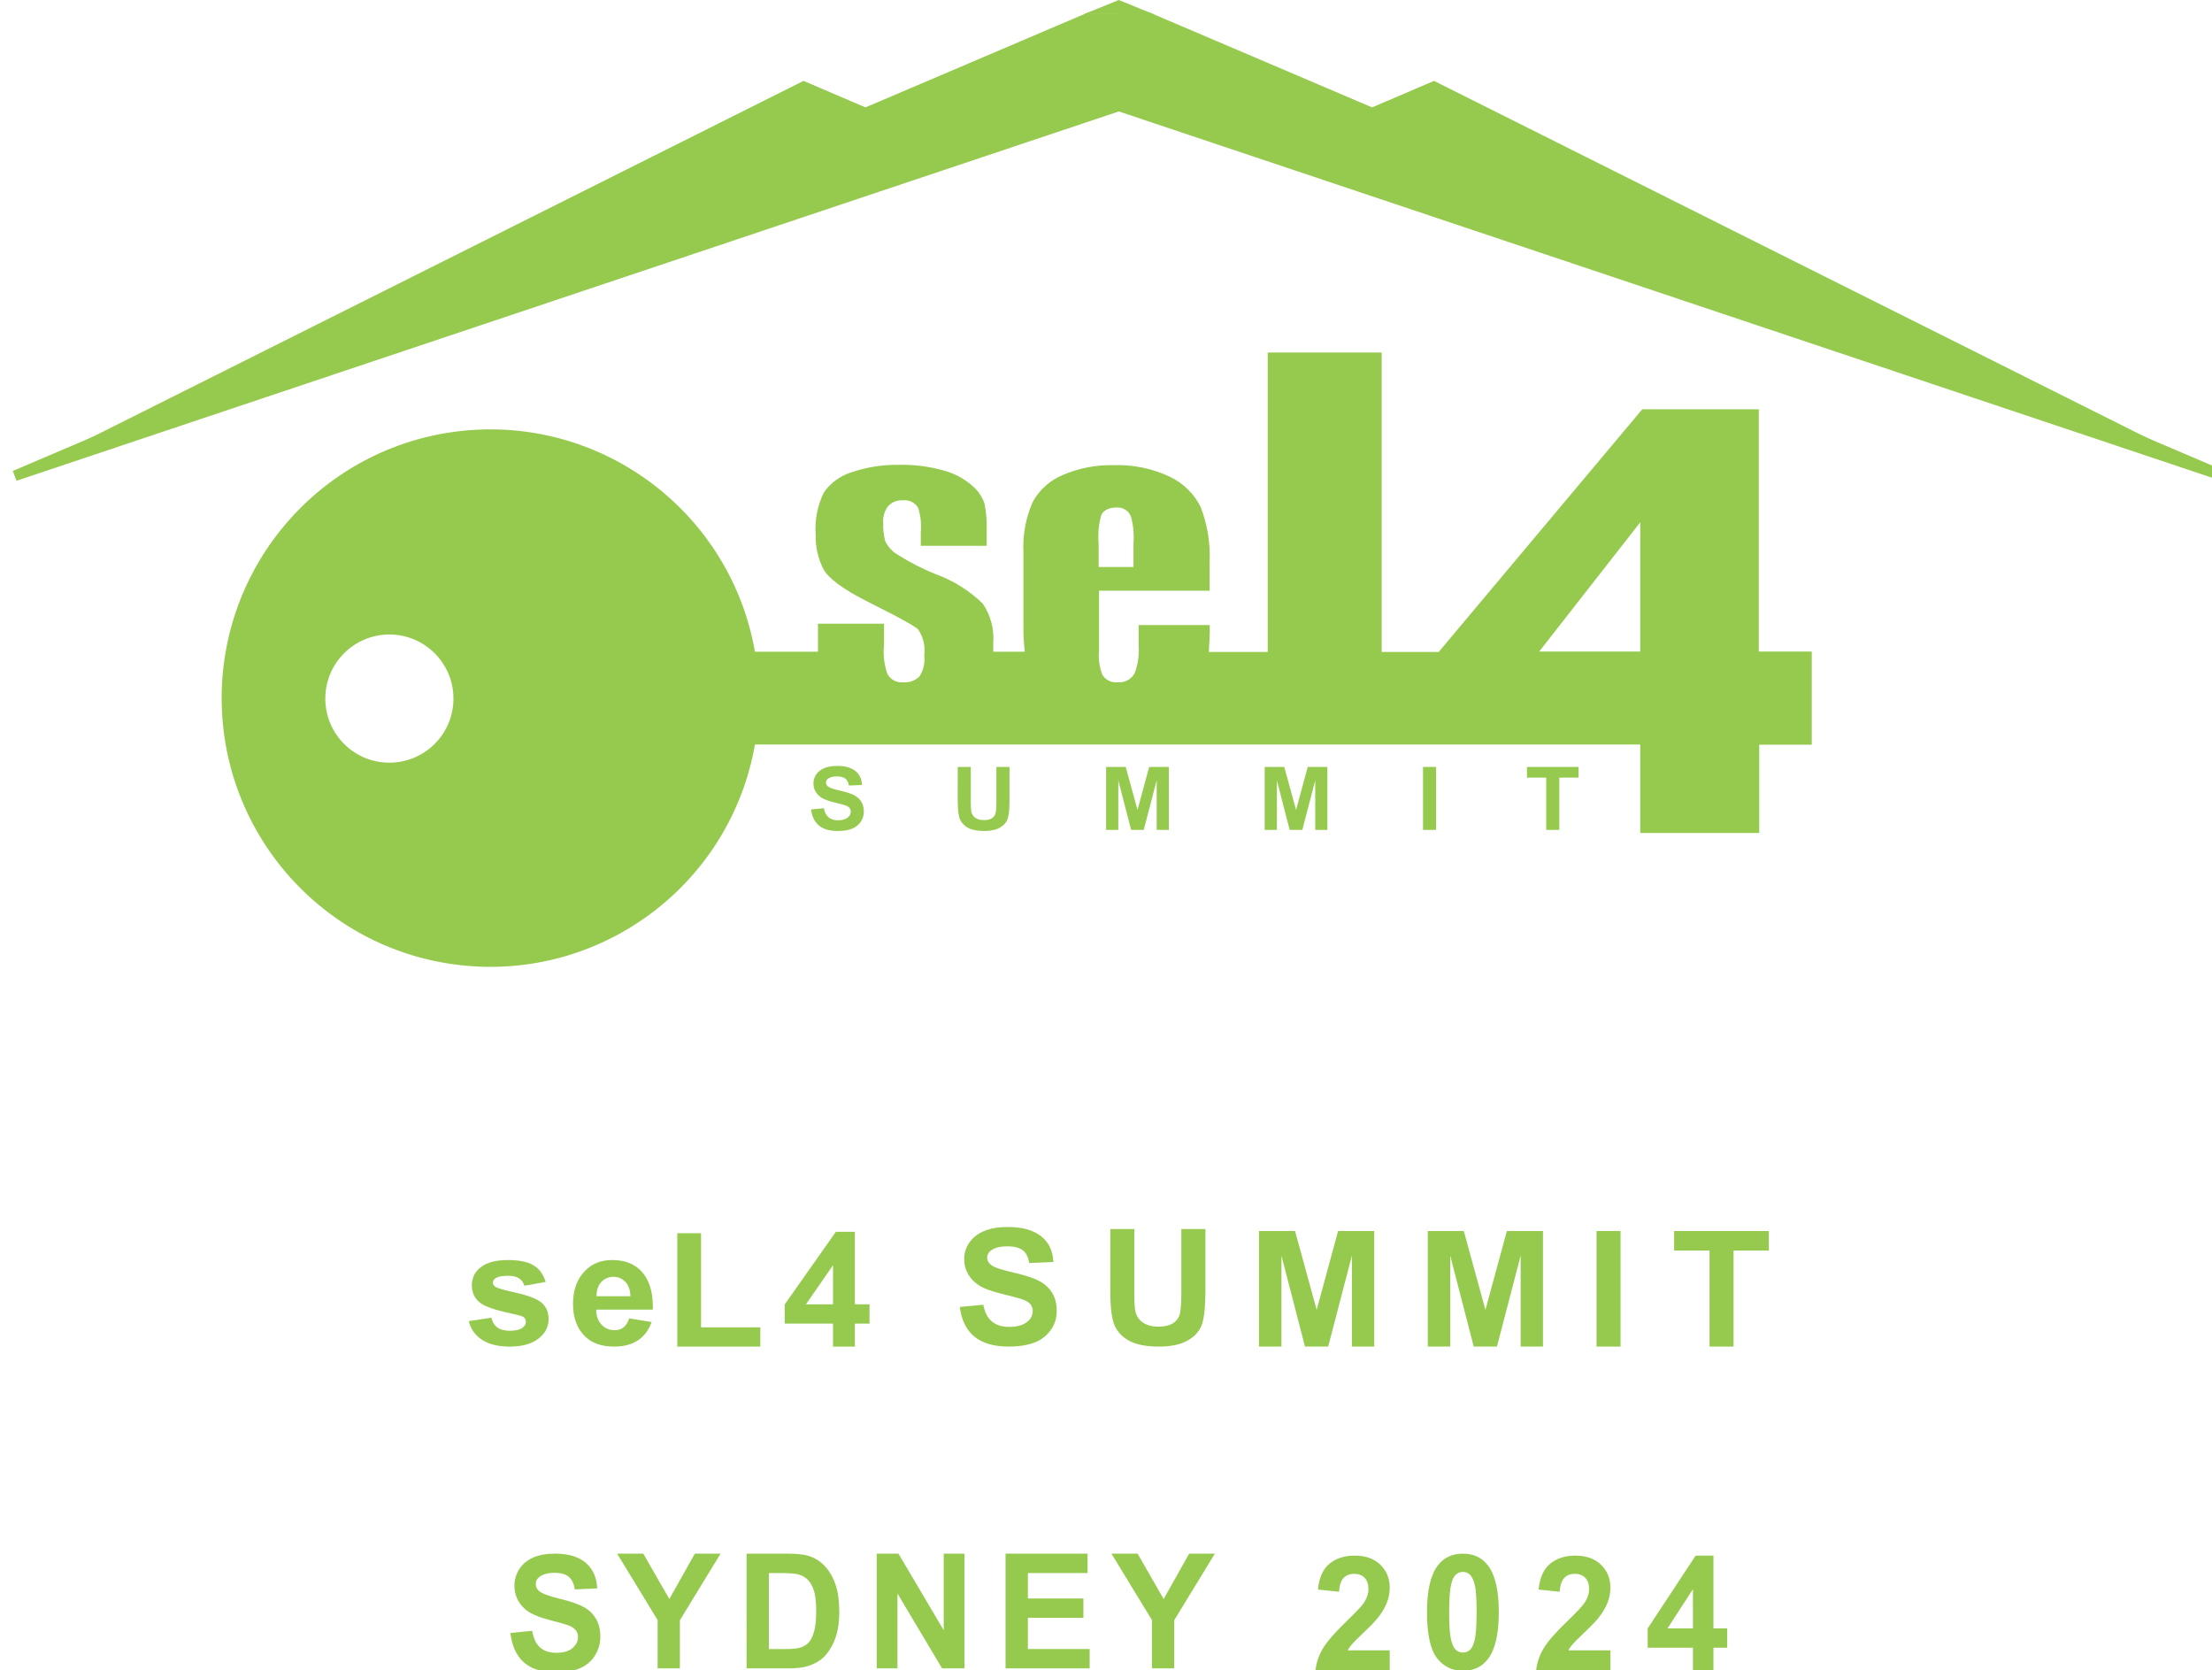
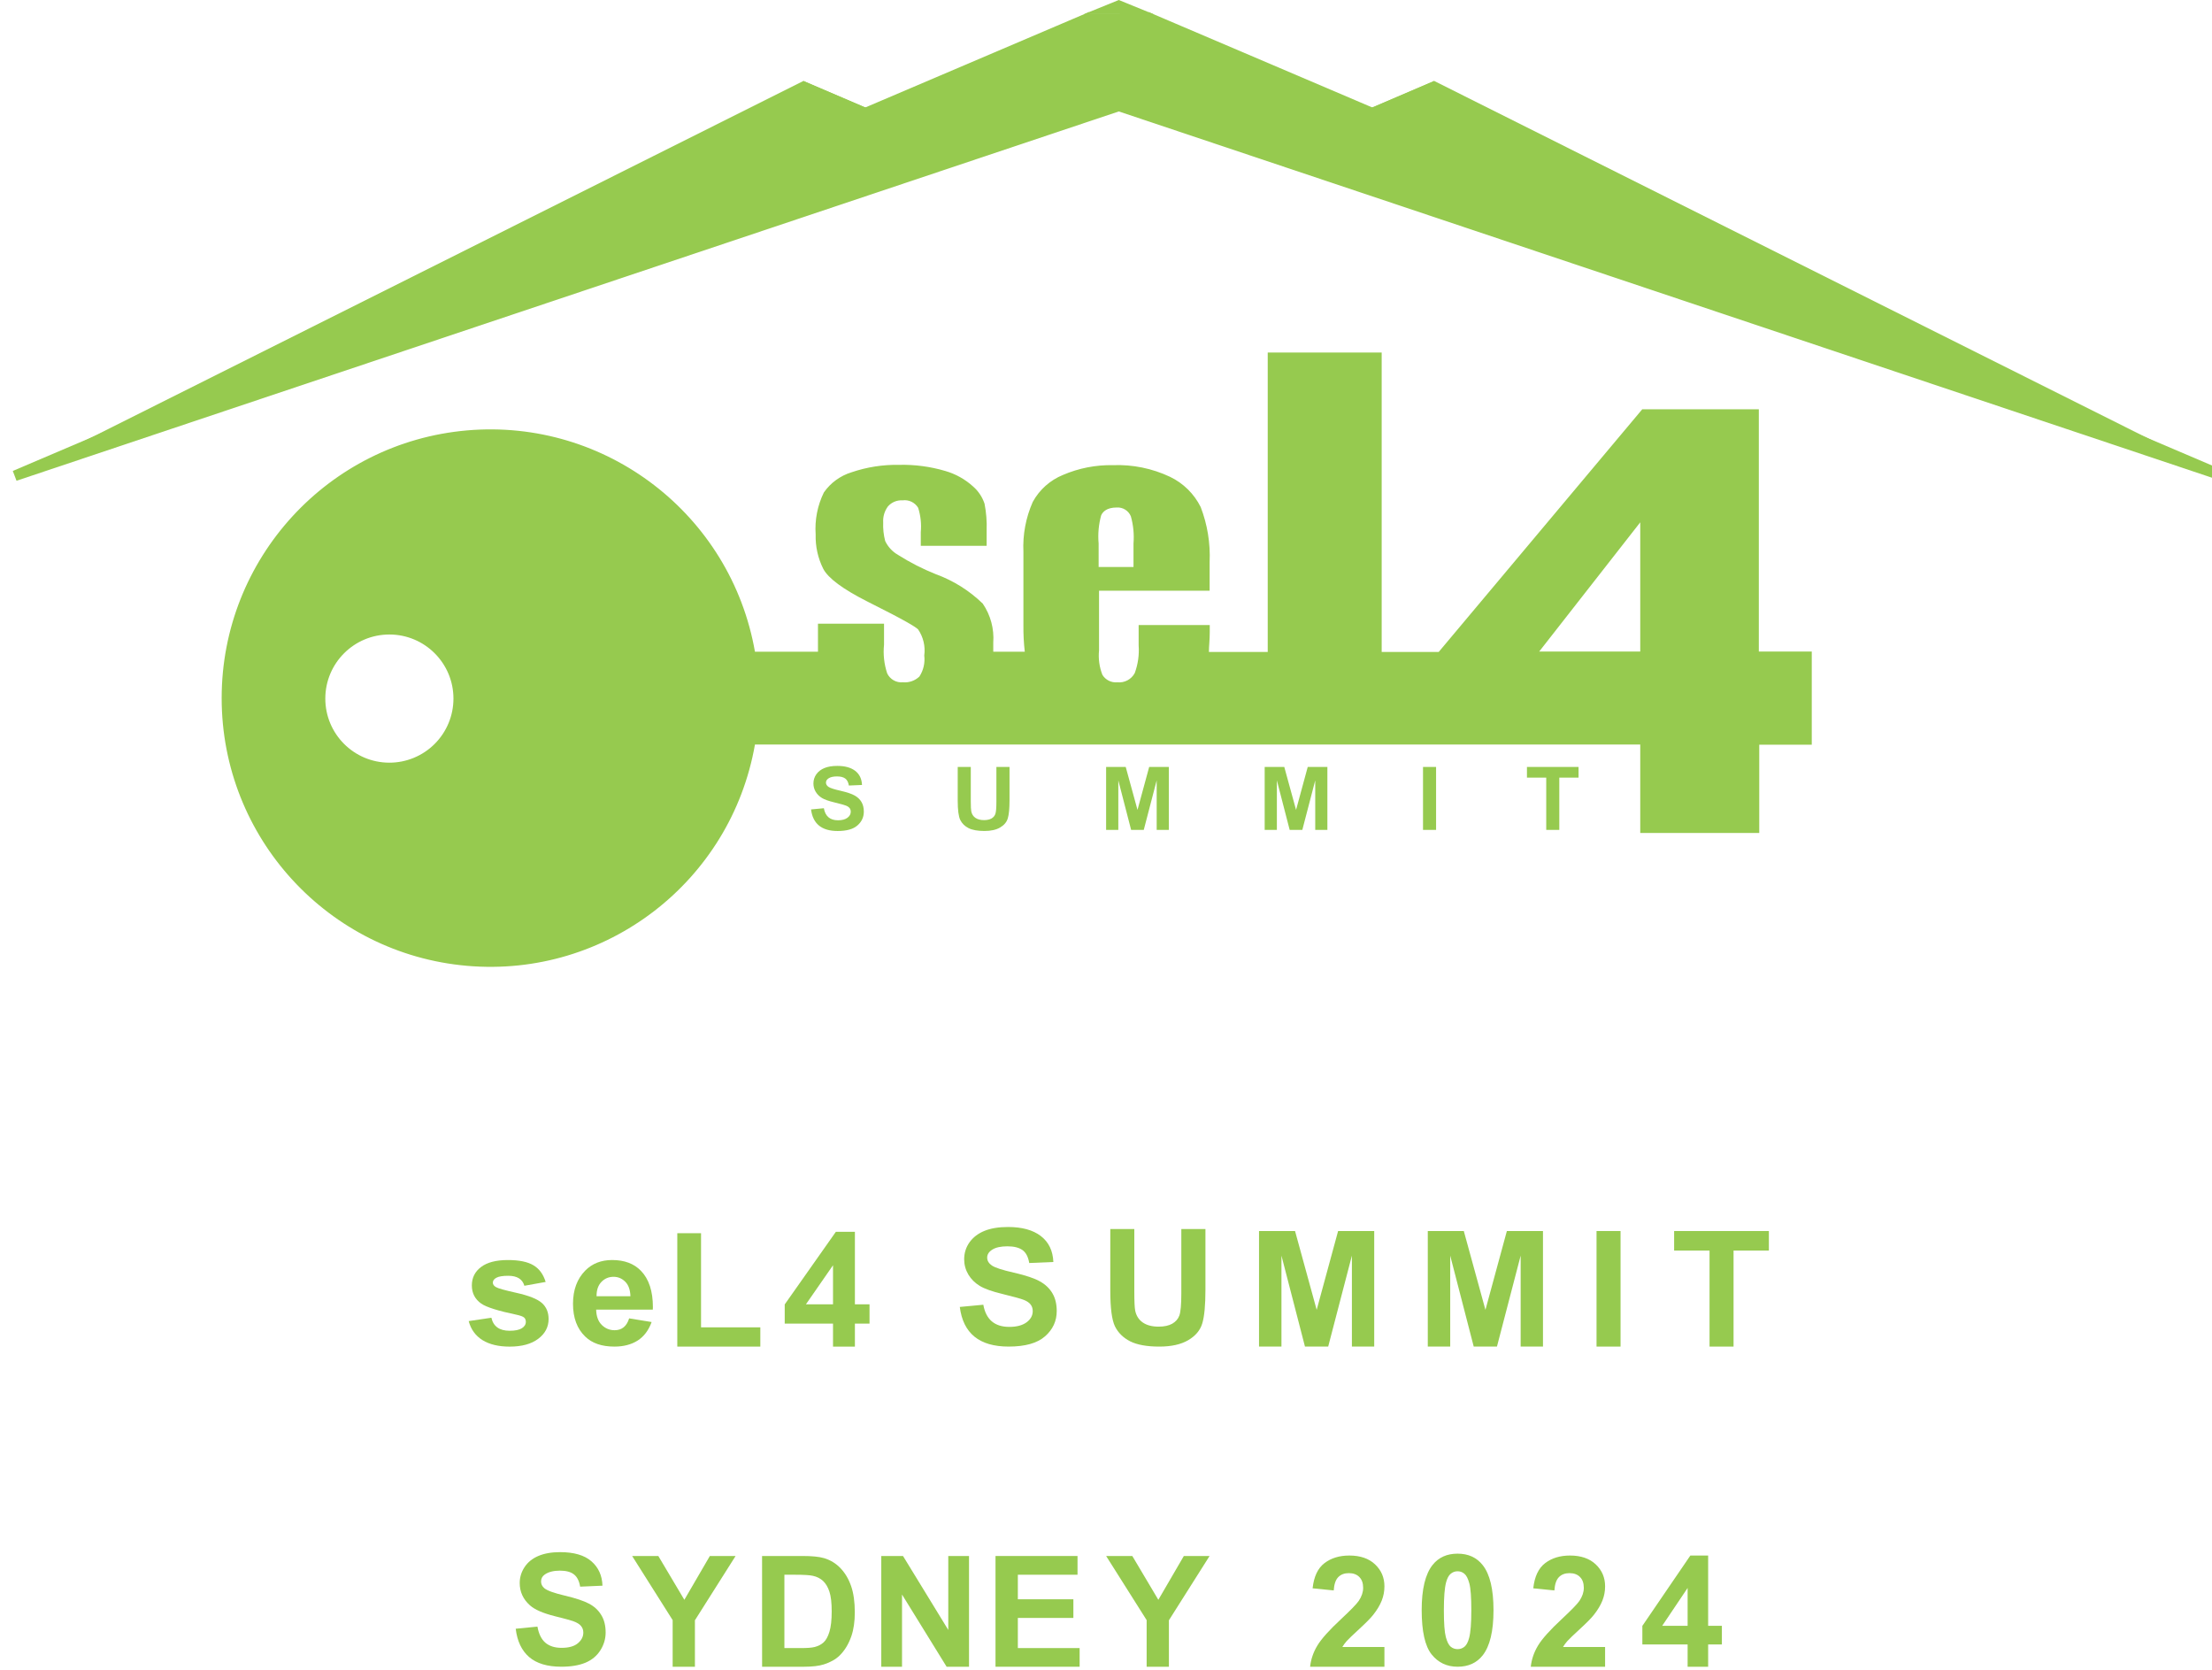
<svg xmlns="http://www.w3.org/2000/svg" xmlns:xlink="http://www.w3.org/1999/xlink" width="331.243mm" height="250mm" viewBox="0 0 331.243 250" version="1.1" id="svg5">
  <defs id="defs2">
    <rect x="27.599" y="613.797" width="397.423" height="142.41" id="rect1965" />
-     <color-profile name="Agfa-:-Swop-Standard" xlink:href="../../../../../../WINDOWS/system32/spool/drivers/color/RSWOP.icm" id="color-profile896" />
+     <color-profile name="Agfa-:-Swop-Standard" xlink:href="file:///WINDOWS/system32/spool/drivers/color/RSWOP.icm" id="color-profile2" />
    <rect x="680.693" y="102.26" width="15.612" height="115.531" id="rect9649" />
    <style id="style824">.cls-1,.cls-2,.cls-3{fill:#96ca4f;}.cls-2,.cls-3{stroke:#96ca4f;stroke-miterlimit:8;}.cls-3{stroke-width:0.25px;}</style>
  </defs>
  <g id="layer1">
    <g id="g1204" transform="scale(1.953098)" />
    <g id="g12656">
      <g id="g88" transform="scale(1.447491)">
-         <text xml:space="preserve" transform="scale(0.2645833)" id="text9647" style="font-style:normal;font-weight:normal;font-size:40px;line-height:1.25;font-family:sans-serif;white-space:pre;shape-inside:url(#rect9649);fill:#000000;fill-opacity:1;stroke:none" />
+         <text xml:space="preserve" transform="scale(0.2645833)" id="text9647" style="font-style:normal;font-weight:normal;font-size:40px;line-height:1.25;font-family:sans-serif;white-space:pre;shape-inside:url(#rect9649);display:inline;fill:#000000;fill-opacity:1;stroke:none" />
        <g id="g985" transform="translate(1.323861)">
          <polygon class="cls-2" points="102.2,1.81 105.34,10.07 0.2,45.29 " id="polygon830" transform="matrix(1.086543,0,0,1.086543,-0.00427367,0)" />
          <polygon class="cls-1" points="105.31,0 108.62,1.35 102.01,1.34 " id="polygon828" transform="matrix(1.086543,0,0,1.086543,-0.00427367,0)" />
          <polygon class="cls-1" points="105.31,9.32 108.33,1.31 102.28,1.31 " id="polygon832" transform="matrix(1.086543,0,0,1.086543,-0.00427367,0)" />
          <polygon class="cls-2" points="210.42,45.29 108.42,1.81 105.28,10.07 " id="polygon834" transform="matrix(1.086543,0,0,1.086543,-0.00427367,0)" />
          <path class="cls-1" d="M 180.634,67.387 V 42.332 H 168.573 l -21.057,25.099 h -5.9 V 36.464 h -11.789 v 30.966 h -6.085 c 0,-0.576 0.087,-1.239 0.087,-2.043 v -0.739 h -7.356 v 2.108 a 6.867,6.867 0 0 1 -0.402,2.858 1.825,1.825 0 0 1 -1.804,0.956 1.63,1.63 0 0 1 -1.543,-0.771 5.433,5.433 0 0 1 -0.348,-2.532 v -6.172 h 11.441 v -2.966 a 14.125,14.125 0 0 0 -0.924,-5.683 6.856,6.856 0 0 0 -3.173,-3.129 12.691,12.691 0 0 0 -5.9,-1.206 12.484,12.484 0 0 0 -5.172,1.01 6.248,6.248 0 0 0 -3.129,2.792 11.452,11.452 0 0 0 -0.967,5.172 v 7.606 a 21.731,21.731 0 0 0 0.141,2.716 h -3.26 c 0,-0.304 0,-0.608 0,-0.945 a 6.345,6.345 0 0 0 -1.087,-4.031 13.68,13.68 0 0 0 -4.857,-3.042 23.904,23.904 0 0 1 -3.912,-1.999 3.26,3.26 0 0 1 -1.326,-1.434 6.519,6.519 0 0 1 -0.206,-1.923 2.521,2.521 0 0 1 0.489,-1.652 1.847,1.847 0 0 1 1.51,-0.63 1.63,1.63 0 0 1 1.619,0.771 6.367,6.367 0 0 1 0.272,2.521 v 1.413 h 6.813 v -1.586 a 12.115,12.115 0 0 0 -0.217,-2.771 4.042,4.042 0 0 0 -1.173,-1.771 7.258,7.258 0 0 0 -2.901,-1.619 15.538,15.538 0 0 0 -4.759,-0.63 14.473,14.473 0 0 0 -4.933,0.771 5.433,5.433 0 0 0 -2.858,2.086 8.518,8.518 0 0 0 -0.848,4.346 7.443,7.443 0 0 0 0.793,3.564 c 0.511,0.967 2.043,2.097 4.531,3.357 4.172,2.086 4.998,2.64 5.27,2.89 a 3.857,3.857 0 0 1 0.641,2.705 3.26,3.26 0 0 1 -0.5,2.173 2.173,2.173 0 0 1 -1.706,0.598 1.63,1.63 0 0 1 -1.63,-0.924 7.106,7.106 0 0 1 -0.326,-2.966 V 64.508 h -6.834 v 1.76 c 0,0.413 0,0.782 0,1.141 h -6.519 a 27.794,27.794 0 1 0 0,9.594 H 168.366 V 86.152 H 180.677 v -9.127 h 5.433 V 67.387 Z M 38.948,78.883 a 6.628,6.628 0 1 1 6.639,-6.628 6.628,6.628 0 0 1 -6.639,6.628 z m 73.385,-22.665 a 8.225,8.225 0 0 1 0.261,-2.912 c 0.163,-0.369 0.576,-0.815 1.608,-0.815 a 1.478,1.478 0 0 1 1.467,0.913 8.03,8.03 0 0 1 0.272,2.814 v 2.423 h -3.607 z m 56.033,11.17 h -10.453 l 10.453,-13.364 z" id="path858" style="stroke-width:1.087" />
          <path id="path1025" style="font-weight:bold;font-stretch:condensed;font-size:5.223px;line-height:10;font-family:Arial;-inkscape-font-specification:'Arial Bold Condensed';text-align:center;letter-spacing:3.917px;word-spacing:0px;text-anchor:middle;fill:#96ca4f;stroke-width:0.76" d="m 158.64,85.836 v -5.407 h -1.995 v -1.101 h 5.337 v 1.101 h -1.99 v 5.407 z m -12.748,0 v -6.508 h 1.352 v 6.508 z m -16.381,0 v -6.508 h 2.029 l 1.218,4.439 1.207,-4.439 h 2.034 v 6.508 h -1.257 v -5.123 l -1.336,5.123 h -1.308 l -1.325,-5.123 v 5.123 z m -16.403,0 v -6.508 h 2.029 l 1.218,4.439 1.207,-4.439 h 2.034 v 6.508 h -1.257 v -5.123 l -1.336,5.123 h -1.308 l -1.325,-5.123 v 5.123 z M 97.756,79.328 h 1.352 v 3.525 q 0,0.821 0.05,1.07 0.089,0.431 0.425,0.666 0.341,0.235 0.894,0.235 0.469,0 0.766,-0.164 0.296,-0.169 0.402,-0.462 0.112,-0.297 0.112,-1.27 v -3.6 h 1.358 v 3.418 q 0,1.31 -0.179,1.896 -0.173,0.582 -0.794,0.946 -0.615,0.36 -1.626,0.36 -1.051,0 -1.643,-0.297 -0.587,-0.302 -0.855,-0.844 -0.263,-0.546 -0.263,-2.007 z m -15.174,4.391 1.325,-0.124 q 0.224,1.247 1.464,1.247 0.615,0 0.967,-0.253 0.352,-0.257 0.352,-0.635 0,-0.222 -0.123,-0.377 -0.123,-0.155 -0.374,-0.253 -0.251,-0.102 -1.218,-0.337 -0.866,-0.209 -1.269,-0.453 -0.402,-0.244 -0.643,-0.639 -0.235,-0.4 -0.235,-0.857 0,-0.533 0.302,-0.959 0.307,-0.426 0.844,-0.644 0.537,-0.218 1.325,-0.218 1.185,0 1.85,0.511 0.665,0.511 0.704,1.461 l -1.358,0.058 q -0.089,-0.524 -0.386,-0.733 -0.296,-0.209 -0.844,-0.209 -0.548,0 -0.844,0.182 -0.296,0.182 -0.296,0.453 0,0.266 0.268,0.448 0.268,0.182 1.235,0.4 1.023,0.235 1.475,0.497 0.458,0.257 0.699,0.67 0.24,0.408 0.24,0.994 0,0.848 -0.659,1.425 -0.654,0.577 -2.051,0.577 -2.47,0 -2.75,-2.233 z" />
          <path style="fill:#96ca4f;fill-opacity:1;stroke:none;stroke-width:1.89" id="path43980-0" transform="matrix(-0.683608,0.2836924,0.156576,0.03663156,384.8223,-112.117)" d="M 431.416,-51.821 566.486,16.893 439.443,99.509 Z" />
          <path style="fill:#96ca4f;fill-opacity:1;stroke-width:1.89" id="path1277" transform="matrix(0.4208384,-0.3274783,0.2643062,0.4240542,52.94739,18.2597)" d="m 65.948,36.142 -18.999,0.507 9.061,-16.707 z" />
          <path style="fill:#96ca4f;fill-opacity:1;stroke:none;stroke-width:1.89" id="path43980-0-9" transform="matrix(0.683608,0.2836924,-0.156576,0.03663156,-155.9831,-112.117)" d="M 431.416,-51.821 566.486,16.893 439.443,99.509 Z" />
          <path style="fill:#96ca4f;fill-opacity:1;stroke-width:1.89" id="path1277-2" transform="matrix(-0.4208384,-0.3274783,-0.2643062,0.4240542,175.8918,18.2597)" d="m 65.948,36.142 -18.999,0.507 9.061,-16.707 z" />
        </g>
        <g id="g3802" />
        <g id="g258" transform="translate(-25.54816,6.133832)">
          <g id="g216">
            <path style="font-weight:bold;font-stretch:condensed;font-size:5.223px;line-height:10;font-family:Arial;-inkscape-font-specification:'Arial Bold Condensed';text-align:center;letter-spacing:3.917px;word-spacing:0px;text-anchor:middle;fill:#96ca4f;stroke-width:1.397" d="m 124.843,129.043 2.433,-0.228 q 0.411,2.291 2.689,2.291 1.129,0 1.776,-0.465 0.647,-0.473 0.647,-1.166 0,-0.408 -0.226,-0.693 -0.226,-0.285 -0.688,-0.465 -0.462,-0.188 -2.238,-0.62 -1.591,-0.383 -2.33,-0.832 -0.739,-0.448 -1.18,-1.174 -0.431,-0.734 -0.431,-1.574 0,-0.978 0.554,-1.761 0.565,-0.783 1.55,-1.182 0.985,-0.4 2.433,-0.4 2.176,0 3.397,0.938 1.221,0.938 1.293,2.682 l -2.494,0.106 q -0.164,-0.962 -0.708,-1.345 -0.544,-0.383 -1.55,-0.383 -1.006,0 -1.55,0.334 -0.544,0.334 -0.544,0.832 0,0.489 0.493,0.824 0.493,0.334 2.268,0.734 1.878,0.432 2.71,0.913 0.842,0.473 1.283,1.231 0.441,0.75 0.441,1.826 0,1.557 -1.211,2.617 -1.201,1.06 -3.767,1.06 -4.537,0 -5.05,-4.101 z" id="path20783" />
            <path style="font-weight:bold;font-stretch:condensed;font-size:5.223px;line-height:10;font-family:Arial;-inkscape-font-specification:'Arial Bold Condensed';text-align:center;letter-spacing:3.917px;word-spacing:0px;text-anchor:middle;fill:#96ca4f;stroke-width:1.397" d="m 140.413,120.987 h 2.484 v 6.474 q 0,1.508 0.092,1.965 0.164,0.791 0.78,1.223 0.626,0.432 1.642,0.432 0.862,0 1.406,-0.302 0.544,-0.31 0.739,-0.848 0.205,-0.546 0.205,-2.332 v -6.612 h 2.494 v 6.278 q 0,2.405 -0.328,3.482 -0.318,1.068 -1.458,1.737 -1.129,0.66 -2.987,0.66 -1.93,0 -3.018,-0.546 -1.078,-0.554 -1.57,-1.549 -0.482,-1.003 -0.482,-3.685 z" id="path20781" />
            <path style="font-weight:bold;font-stretch:condensed;font-size:5.223px;line-height:10;font-family:Arial;-inkscape-font-specification:'Arial Bold Condensed';text-align:center;letter-spacing:3.917px;word-spacing:0px;text-anchor:middle;fill:#96ca4f;stroke-width:1.397" d="m 155.799,133.144 v -11.953 h 3.726 l 2.238,8.153 2.217,-8.153 h 3.736 v 11.953 h -2.309 v -9.409 l -2.453,9.409 h -2.402 l -2.433,-9.409 v 9.409 z" id="path20779" />
            <path style="font-weight:bold;font-stretch:condensed;font-size:5.223px;line-height:10;font-family:Arial;-inkscape-font-specification:'Arial Bold Condensed';text-align:center;letter-spacing:3.917px;word-spacing:0px;text-anchor:middle;fill:#96ca4f;stroke-width:1.397" d="m 173.258,133.144 v -11.953 h 3.726 l 2.238,8.153 2.217,-8.153 h 3.736 v 11.953 h -2.309 v -9.409 l -2.453,9.409 h -2.402 l -2.433,-9.409 v 9.409 z" id="path20777" />
            <path style="font-weight:bold;font-stretch:condensed;font-size:5.223px;line-height:10;font-family:Arial;-inkscape-font-specification:'Arial Bold Condensed';text-align:center;letter-spacing:3.917px;word-spacing:0px;text-anchor:middle;fill:#96ca4f;stroke-width:1.397" d="m 190.716,133.144 v -11.953 h 2.484 v 11.953 z" id="path20775" />
            <path style="font-weight:bold;font-stretch:condensed;font-size:5.223px;line-height:10;font-family:Arial;-inkscape-font-specification:'Arial Bold Condensed';text-align:center;letter-spacing:3.917px;word-spacing:0px;text-anchor:middle;fill:#96ca4f;stroke-width:1.397" d="m 202.407,133.144 v -9.931 h -3.664 v -2.022 h 9.802 v 2.022 h -3.654 v 9.931 z" id="path20771" />
          </g>
          <g id="g208" transform="translate(-92.00748,-44.68935)">
            <path d="m 166.046,175.196 2.346,-0.347 q 0.305,1.347 1.889,1.347 0.843,0 1.259,-0.258 0.416,-0.258 0.416,-0.669 0,-0.282 -0.183,-0.444 -0.193,-0.161 -0.762,-0.282 -2.884,-0.605 -3.666,-1.153 -0.975,-0.686 -0.975,-1.879 0,-1.194 0.955,-1.912 0.954,-0.718 2.772,-0.718 1.736,0 2.64,0.54 0.904,0.532 1.269,1.726 l -2.203,0.395 q -0.294,-1.032 -1.665,-1.032 -0.863,0 -1.229,0.202 -0.366,0.194 -0.366,0.508 0,0.282 0.335,0.468 0.335,0.194 2.082,0.581 1.96,0.436 2.66,1.057 0.69,0.621 0.69,1.654 0,1.242 -1.076,2.049 -1.066,0.807 -2.955,0.807 -1.716,0 -2.803,-0.669 -1.087,-0.678 -1.432,-1.968 z" style="font-weight:bold;font-stretch:condensed;font-size:16.228px;line-height:10;font-family:Arial;-inkscape-font-specification:'Arial Bold Condensed';text-align:center;letter-spacing:3.917px;word-spacing:0px;text-anchor:middle;fill:#96ca4f;stroke-width:0.445" id="path21173" />
            <path d="m 182.643,174.914 2.325,0.379 q -0.467,1.291 -1.452,1.92 -0.985,0.621 -2.396,0.621 -1.96,0 -3.026,-1.041 -1.259,-1.21 -1.259,-3.388 0,-2.146 1.269,-3.436 1.076,-1.089 2.782,-1.089 1.899,0 2.975,1.113 1.239,1.274 1.239,3.759 l -0.01,0.258 h -5.859 q 0.02,1.016 0.569,1.573 0.558,0.557 1.34,0.557 1.127,0 1.503,-1.226 z m 0.132,-2.291 q -0.03,-1 -0.538,-1.5 -0.508,-0.508 -1.208,-0.508 -0.741,0 -1.249,0.524 -0.518,0.532 -0.508,1.484 z" style="font-weight:bold;font-stretch:condensed;font-size:16.228px;line-height:10;font-family:Arial;-inkscape-font-specification:'Arial Bold Condensed';text-align:center;letter-spacing:3.917px;word-spacing:0px;text-anchor:middle;fill:#96ca4f;stroke-width:0.445" id="path21170" />
            <path d="m 187.624,177.834 v -11.728 h 2.457 v 9.736 h 6.133 v 1.992 z" style="font-weight:bold;font-stretch:condensed;font-size:16.228px;line-height:10;font-family:Arial;-inkscape-font-specification:'Arial Bold Condensed';text-align:center;letter-spacing:3.917px;word-spacing:0px;text-anchor:middle;fill:#96ca4f;stroke-width:0.445" id="path21167" />
            <path d="m 203.734,177.834 v -2.379 h -4.996 v -1.984 l 5.29,-7.509 h 1.97 v 7.501 h 1.513 v 1.992 h -1.513 v 2.379 z m 0,-4.372 v -4.041 l -2.803,4.041 z" style="font-weight:bold;font-stretch:condensed;font-size:16.228px;line-height:10;font-family:Arial;-inkscape-font-specification:'Arial Bold Condensed';text-align:center;letter-spacing:3.917px;word-spacing:0px;text-anchor:middle;fill:#96ca4f;stroke-width:0.445" id="path21164" />
          </g>
        </g>
-         <g id="g892" transform="translate(5.11805)">
-           <g id="g949">
-             <path d="m 47.686,168.9 2.248,-0.227 q 0.203,1.173 0.82,1.724 0.624,0.55 1.678,0.55 1.116,0 1.678,-0.486 0.57,-0.494 0.57,-1.149 0,-0.421 -0.242,-0.712 -0.234,-0.299 -0.827,-0.518 -0.406,-0.146 -1.85,-0.518 -1.858,-0.477 -2.607,-1.173 -1.054,-0.979 -1.054,-2.387 0,-0.906 0.492,-1.691 0.5,-0.793 1.428,-1.206 0.937,-0.413 2.256,-0.413 2.154,0 3.239,0.979 1.093,0.979 1.147,2.614 l -2.31,0.105 q -0.148,-0.914 -0.64,-1.311 -0.484,-0.405 -1.46,-0.405 -1.007,0 -1.577,0.429 -0.367,0.275 -0.367,0.736 0,0.421 0.343,0.72 0.437,0.38 2.123,0.793 1.686,0.413 2.49,0.858 0.812,0.437 1.264,1.206 0.461,0.761 0.461,1.886 0,1.02 -0.546,1.91 -0.546,0.89 -1.545,1.327 -0.999,0.429 -2.49,0.429 -2.17,0 -3.333,-1.036 -1.163,-1.044 -1.389,-3.035 z" style="font-weight:bold;font-size:40px;line-height:1.25;font-family:Arial;-inkscape-font-specification:'Arial, Bold';white-space:pre;shape-inside:url(#rect1965);fill:#96ca4f;stroke-width:0.407" id="path13608" />
-             <path d="m 62.916,172.558 v -4.993 l -4.191,-6.871 h 2.708 l 2.693,4.694 2.638,-4.694 h 2.662 l -4.207,6.887 v 4.977 z" style="font-weight:bold;font-size:40px;line-height:1.25;font-family:Arial;-inkscape-font-specification:'Arial, Bold';white-space:pre;shape-inside:url(#rect1965);fill:#96ca4f;stroke-width:0.407" id="path13610" />
-             <path d="m 72.116,160.694 h 4.223 q 1.428,0 2.178,0.227 1.007,0.308 1.725,1.093 0.718,0.785 1.093,1.926 0.375,1.133 0.375,2.8 0,1.465 -0.351,2.525 -0.429,1.295 -1.225,2.096 -0.601,0.607 -1.623,0.947 -0.765,0.251 -2.045,0.251 h -4.347 z m 2.31,2.007 v 7.858 h 1.725 q 0.968,0 1.397,-0.113 0.562,-0.146 0.929,-0.494 0.375,-0.348 0.609,-1.141 0.234,-0.801 0.234,-2.177 0,-1.376 -0.234,-2.112 -0.234,-0.736 -0.656,-1.149 -0.421,-0.413 -1.069,-0.558 -0.484,-0.113 -1.897,-0.113 z" style="font-weight:bold;font-size:40px;line-height:1.25;font-family:Arial;-inkscape-font-specification:'Arial, Bold';white-space:pre;shape-inside:url(#rect1965);fill:#96ca4f;stroke-width:0.407" id="path13612" />
-             <path d="m 85.583,172.558 v -11.864 h 2.248 l 4.683,7.923 v -7.923 h 2.146 v 11.864 h -2.318 l -4.613,-7.737 v 7.737 z" style="font-weight:bold;font-size:40px;line-height:1.25;font-family:Arial;-inkscape-font-specification:'Arial, Bold';white-space:pre;shape-inside:url(#rect1965);fill:#96ca4f;stroke-width:0.407" id="path13614" />
-             <path d="m 98.91,172.558 v -11.864 h 8.484 v 2.007 h -6.174 v 2.63 h 5.745 v 1.999 h -5.745 v 3.229 h 6.392 v 1.999 z" style="font-weight:bold;font-size:40px;line-height:1.25;font-family:Arial;-inkscape-font-specification:'Arial, Bold';white-space:pre;shape-inside:url(#rect1965);fill:#96ca4f;stroke-width:0.407" id="path13616" />
-             <path d="m 114.055,172.558 v -4.993 l -4.191,-6.871 h 2.708 l 2.693,4.694 2.638,-4.694 h 2.662 l -4.207,6.887 v 4.977 z" style="font-weight:bold;font-size:40px;line-height:1.25;font-family:Arial;-inkscape-font-specification:'Arial, Bold';white-space:pre;shape-inside:url(#rect1965);fill:#96ca4f;stroke-width:0.407" id="path13618" />
+         <g id="g2" transform="translate(-0.5483625)">
+           <g id="g1" transform="translate(0,0.2421946)">
+             <path d="m 53.901,168.218 2.248,-0.219 q 0.203,1.133 0.82,1.664 0.624,0.531 1.678,0.531 1.116,0 1.678,-0.469 0.57,-0.477 0.57,-1.109 0,-0.406 -0.242,-0.688 -0.234,-0.289 -0.827,-0.5 -0.406,-0.141 -1.85,-0.5 -1.858,-0.461 -2.607,-1.133 -1.054,-0.945 -1.054,-2.305 0,-0.875 0.492,-1.633 0.5,-0.766 1.428,-1.164 0.937,-0.398 2.256,-0.398 2.154,0 3.239,0.945 1.093,0.945 1.147,2.524 l -2.31,0.102 q -0.148,-0.883 -0.64,-1.266 -0.484,-0.391 -1.46,-0.391 -1.007,0 -1.577,0.414 -0.367,0.266 -0.367,0.711 0,0.406 0.343,0.695 0.437,0.367 2.123,0.766 1.686,0.398 2.49,0.828 0.812,0.422 1.264,1.164 0.461,0.734 0.461,1.82 0,0.984 -0.546,1.844 -0.546,0.859 -1.545,1.281 -0.999,0.414 -2.49,0.414 -2.17,0 -3.333,-1 -1.163,-1.008 -1.389,-2.93 z" style="font-weight:bold;font-size:40px;line-height:1.25;font-family:Arial;-inkscape-font-specification:'Arial, Bold';white-space:pre;shape-inside:url(#rect1965);fill:#96ca4f;stroke-width:0.407" id="path13608" />
+             <path d="m 70.137,172.148 v -4.821 l -4.191,-6.633 h 2.708 l 2.693,4.532 2.638,-4.532 h 2.662 l -4.207,6.649 v 4.805 z" style="font-weight:bold;font-size:40px;line-height:1.25;font-family:Arial;-inkscape-font-specification:'Arial, Bold';white-space:pre;shape-inside:url(#rect1965);fill:#96ca4f;stroke-width:0.407" id="path13610" />
+             <path d="m 79.387,160.694 h 4.223 q 1.428,0 2.178,0.219 1.007,0.297 1.725,1.055 0.718,0.758 1.093,1.859 0.375,1.094 0.375,2.703 0,1.414 -0.351,2.438 -0.429,1.25 -1.225,2.024 -0.601,0.586 -1.623,0.914 -0.765,0.242 -2.045,0.242 h -4.347 z m 2.31,1.938 v 7.586 h 1.725 q 0.968,0 1.397,-0.109 0.562,-0.141 0.929,-0.477 0.375,-0.336 0.609,-1.102 0.234,-0.773 0.234,-2.102 0,-1.328 -0.234,-2.039 -0.234,-0.711 -0.656,-1.109 -0.421,-0.398 -1.069,-0.539 -0.484,-0.109 -1.897,-0.109 z" style="font-weight:bold;font-size:40px;line-height:1.25;font-family:Arial;-inkscape-font-specification:'Arial, Bold';white-space:pre;shape-inside:url(#rect1965);fill:#96ca4f;stroke-width:0.407" id="path13612" />
+             <path d="m 91.72,172.148 v -11.454 h 2.248 l 4.683,7.649 v -7.649 h 2.146 v 11.454 h -2.318 l -4.613,-7.469 v 7.469 z" style="font-weight:bold;font-size:40px;line-height:1.25;font-family:Arial;-inkscape-font-specification:'Arial, Bold';white-space:pre;shape-inside:url(#rect1965);fill:#96ca4f;stroke-width:0.407" id="path13614" />
+             <path d="m 103.538,172.148 v -11.454 h 8.484 v 1.938 h -6.174 v 2.539 h 5.745 v 1.93 h -5.745 v 3.117 h 6.392 v 1.93 z" style="font-weight:bold;font-size:40px;line-height:1.25;font-family:Arial;-inkscape-font-specification:'Arial, Bold';white-space:pre;shape-inside:url(#rect1965);fill:#96ca4f;stroke-width:0.407" id="path13616" />
+             <path d="m 119.173,172.148 v -4.821 l -4.191,-6.633 h 2.708 l 2.693,4.532 2.638,-4.532 h 2.662 l -4.207,6.649 v 4.805 z" style="font-weight:bold;font-size:40px;line-height:1.25;font-family:Arial;-inkscape-font-specification:'Arial, Bold';white-space:pre;shape-inside:url(#rect1965);fill:#96ca4f;stroke-width:0.407" id="path13618" />
          </g>
-           <g id="g955" transform="translate(-10.2361,0.09664)">
-             <path d="m 148.89,170.6 v 2.112 h -7.688 q 0.125,-1.198 0.749,-2.266 0.624,-1.076 2.466,-2.849 1.483,-1.432 1.819,-1.942 0.453,-0.704 0.453,-1.392 0,-0.761 -0.398,-1.165 -0.39,-0.413 -1.085,-0.413 -0.687,0 -1.093,0.429 -0.406,0.429 -0.468,1.424 l -2.185,-0.227 q 0.195,-1.878 1.225,-2.695 1.03,-0.817 2.576,-0.817 1.694,0 2.662,0.947 0.968,0.947 0.968,2.355 0,0.801 -0.281,1.53 -0.273,0.72 -0.874,1.513 -0.398,0.526 -1.436,1.513 -1.038,0.987 -1.319,1.311 -0.273,0.324 -0.445,0.631 z" style="font-weight:bold;font-size:40px;line-height:1.25;font-family:Arial;-inkscape-font-specification:'Arial, Bold';white-space:pre;shape-inside:url(#rect1965);fill:#96ca4f;stroke-width:0.407" id="path13622" />
-             <path d="m 156.46,160.598 q 1.662,0 2.599,1.23 1.116,1.457 1.116,4.831 0,3.367 -1.124,4.839 -0.929,1.214 -2.591,1.214 -1.67,0 -2.693,-1.327 -1.022,-1.335 -1.022,-4.75 0,-3.35 1.124,-4.823 0.929,-1.214 2.591,-1.214 z m 0,1.886 q -0.398,0 -0.71,0.267 -0.312,0.259 -0.484,0.939 -0.226,0.882 -0.226,2.97 0,2.088 0.203,2.873 0.203,0.777 0.507,1.036 0.312,0.259 0.71,0.259 0.398,0 0.71,-0.259 0.312,-0.267 0.484,-0.947 0.226,-0.874 0.226,-2.962 0,-2.088 -0.203,-2.865 -0.203,-0.785 -0.515,-1.044 -0.304,-0.267 -0.702,-0.267 z" style="font-weight:bold;font-size:40px;line-height:1.25;font-family:Arial;-inkscape-font-specification:'Arial, Bold';white-space:pre;shape-inside:url(#rect1965);fill:#96ca4f;stroke-width:0.407" id="path13624" />
-             <path d="m 171.719,170.6 v 2.112 h -7.688 q 0.125,-1.198 0.749,-2.266 0.624,-1.076 2.466,-2.849 1.483,-1.432 1.819,-1.942 0.453,-0.704 0.453,-1.392 0,-0.761 -0.398,-1.165 -0.39,-0.413 -1.085,-0.413 -0.687,0 -1.093,0.429 -0.406,0.429 -0.468,1.424 l -2.185,-0.227 q 0.195,-1.878 1.225,-2.695 1.03,-0.817 2.576,-0.817 1.694,0 2.662,0.947 0.968,0.947 0.968,2.355 0,0.801 -0.281,1.53 -0.273,0.72 -0.874,1.513 -0.398,0.526 -1.436,1.513 -1.038,0.987 -1.319,1.311 -0.273,0.324 -0.445,0.631 z" style="font-weight:bold;font-size:40px;line-height:1.25;font-family:Arial;-inkscape-font-specification:'Arial, Bold';white-space:pre;shape-inside:url(#rect1965);fill:#96ca4f;stroke-width:0.407" id="path13626" />
-             <path d="m 180.257,172.713 v -2.387 h -4.683 v -1.991 l 4.964,-7.534 h 1.842 v 7.526 h 1.421 v 1.999 h -1.421 v 2.387 z m 0,-4.386 v -4.054 l -2.63,4.054 z" style="font-weight:bold;font-size:40px;line-height:1.25;font-family:Arial;-inkscape-font-specification:'Arial, Bold';white-space:pre;shape-inside:url(#rect1965);fill:#96ca4f;stroke-width:0.407" id="path13628" />
+           <g id="g955" transform="matrix(1,0,0,0.9654318,-5.11805,5.648224)" style="stroke-width:1.018">
+             <path d="m 148.89,170.6 v 2.112 h -7.688 q 0.125,-1.198 0.749,-2.266 0.624,-1.076 2.466,-2.849 1.483,-1.432 1.819,-1.942 0.453,-0.704 0.453,-1.392 0,-0.761 -0.398,-1.165 -0.39,-0.413 -1.085,-0.413 -0.687,0 -1.093,0.429 -0.406,0.429 -0.468,1.424 l -2.185,-0.227 q 0.195,-1.878 1.225,-2.695 1.03,-0.817 2.576,-0.817 1.694,0 2.662,0.947 0.968,0.947 0.968,2.355 0,0.801 -0.281,1.53 -0.273,0.72 -0.874,1.513 -0.398,0.526 -1.436,1.513 -1.038,0.987 -1.319,1.311 -0.273,0.324 -0.445,0.631 z" style="font-weight:bold;font-size:40px;line-height:1.25;font-family:Arial;-inkscape-font-specification:'Arial, Bold';white-space:pre;shape-inside:url(#rect1965);fill:#96ca4f;stroke-width:0.414" id="path13622" />
+             <path d="m 156.46,160.598 q 1.662,0 2.599,1.23 1.116,1.457 1.116,4.831 0,3.367 -1.124,4.839 -0.929,1.214 -2.591,1.214 -1.67,0 -2.693,-1.327 -1.022,-1.335 -1.022,-4.75 0,-3.35 1.124,-4.823 0.929,-1.214 2.591,-1.214 z m 0,1.886 q -0.398,0 -0.71,0.267 -0.312,0.259 -0.484,0.939 -0.226,0.882 -0.226,2.97 0,2.088 0.203,2.873 0.203,0.777 0.507,1.036 0.312,0.259 0.71,0.259 0.398,0 0.71,-0.259 0.312,-0.267 0.484,-0.947 0.226,-0.874 0.226,-2.962 0,-2.088 -0.203,-2.865 -0.203,-0.785 -0.515,-1.044 -0.304,-0.267 -0.702,-0.267 z" style="font-weight:bold;font-size:40px;line-height:1.25;font-family:Arial;-inkscape-font-specification:'Arial, Bold';white-space:pre;shape-inside:url(#rect1965);fill:#96ca4f;stroke-width:0.414" id="path13624" />
+             <path d="m 171.719,170.6 v 2.112 h -7.688 q 0.125,-1.198 0.749,-2.266 0.624,-1.076 2.466,-2.849 1.483,-1.432 1.819,-1.942 0.453,-0.704 0.453,-1.392 0,-0.761 -0.398,-1.165 -0.39,-0.413 -1.085,-0.413 -0.687,0 -1.093,0.429 -0.406,0.429 -0.468,1.424 l -2.185,-0.227 q 0.195,-1.878 1.225,-2.695 1.03,-0.817 2.576,-0.817 1.694,0 2.662,0.947 0.968,0.947 0.968,2.355 0,0.801 -0.281,1.53 -0.273,0.72 -0.874,1.513 -0.398,0.526 -1.436,1.513 -1.038,0.987 -1.319,1.311 -0.273,0.324 -0.445,0.631 z" style="font-weight:bold;font-size:40px;line-height:1.25;font-family:Arial;-inkscape-font-specification:'Arial, Bold';white-space:pre;shape-inside:url(#rect1965);fill:#96ca4f;stroke-width:0.414" id="path13626" />
+             <path d="m 180.257,172.713 v -2.387 h -4.683 v -1.991 l 4.964,-7.534 h 1.842 v 7.526 h 1.421 v 1.999 h -1.421 v 2.387 z m 0,-4.386 v -4.054 l -2.63,4.054 z" style="font-weight:bold;font-size:40px;line-height:1.25;font-family:Arial;-inkscape-font-specification:'Arial, Bold';white-space:pre;shape-inside:url(#rect1965);fill:#96ca4f;stroke-width:0.414" id="path13628" />
          </g>
        </g>
      </g>
    </g>
  </g>
</svg>
